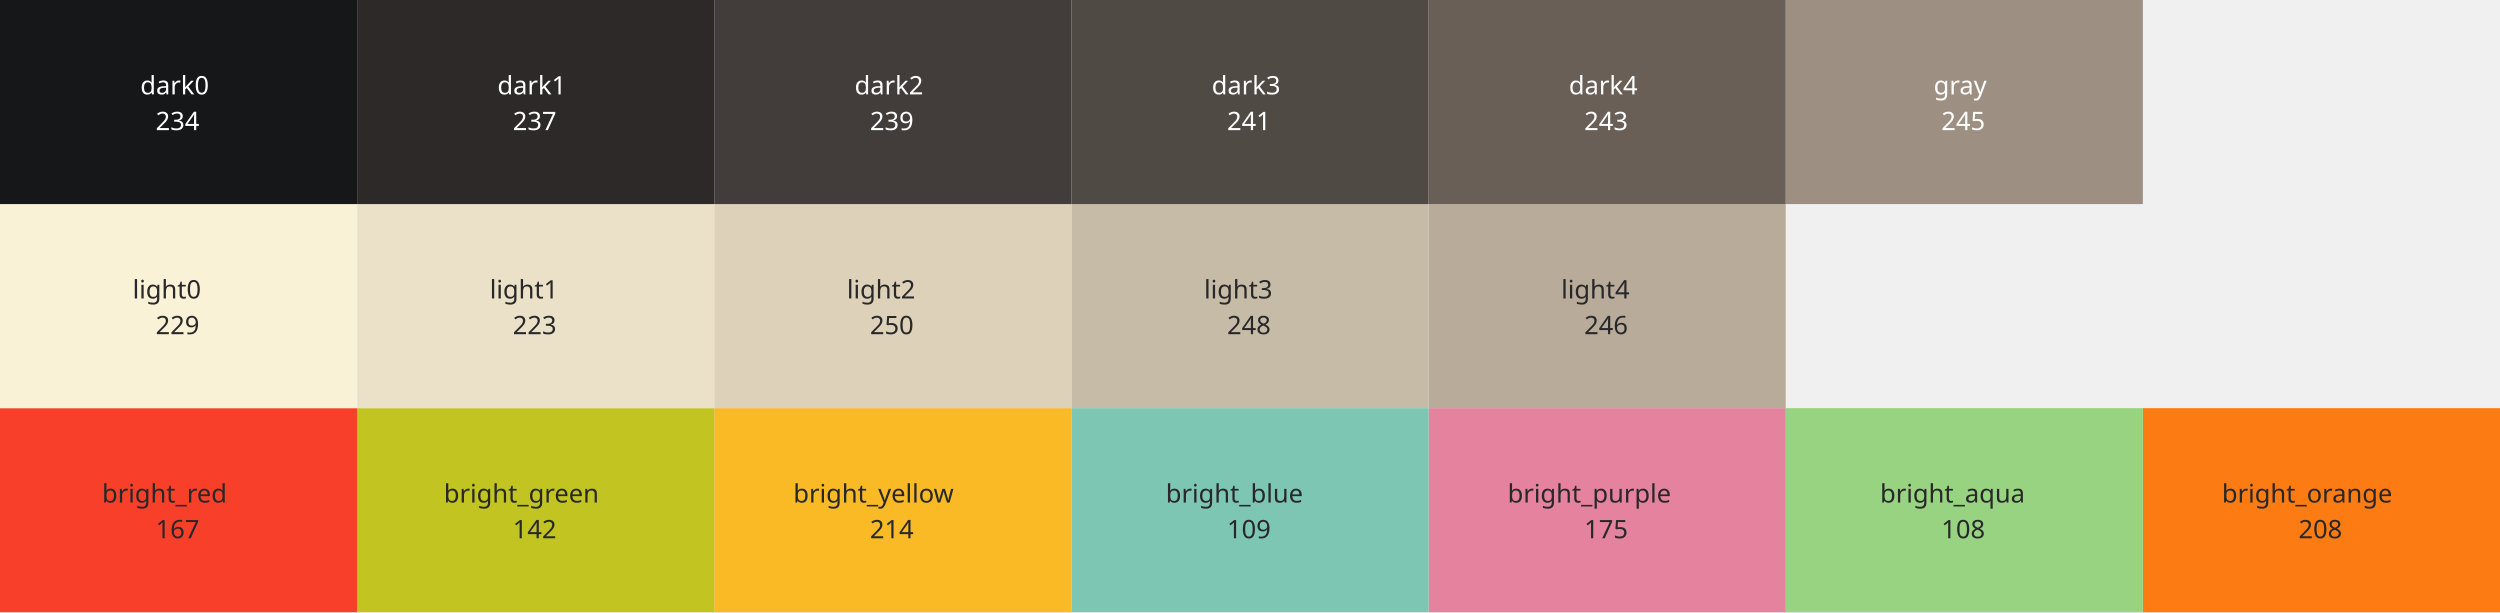
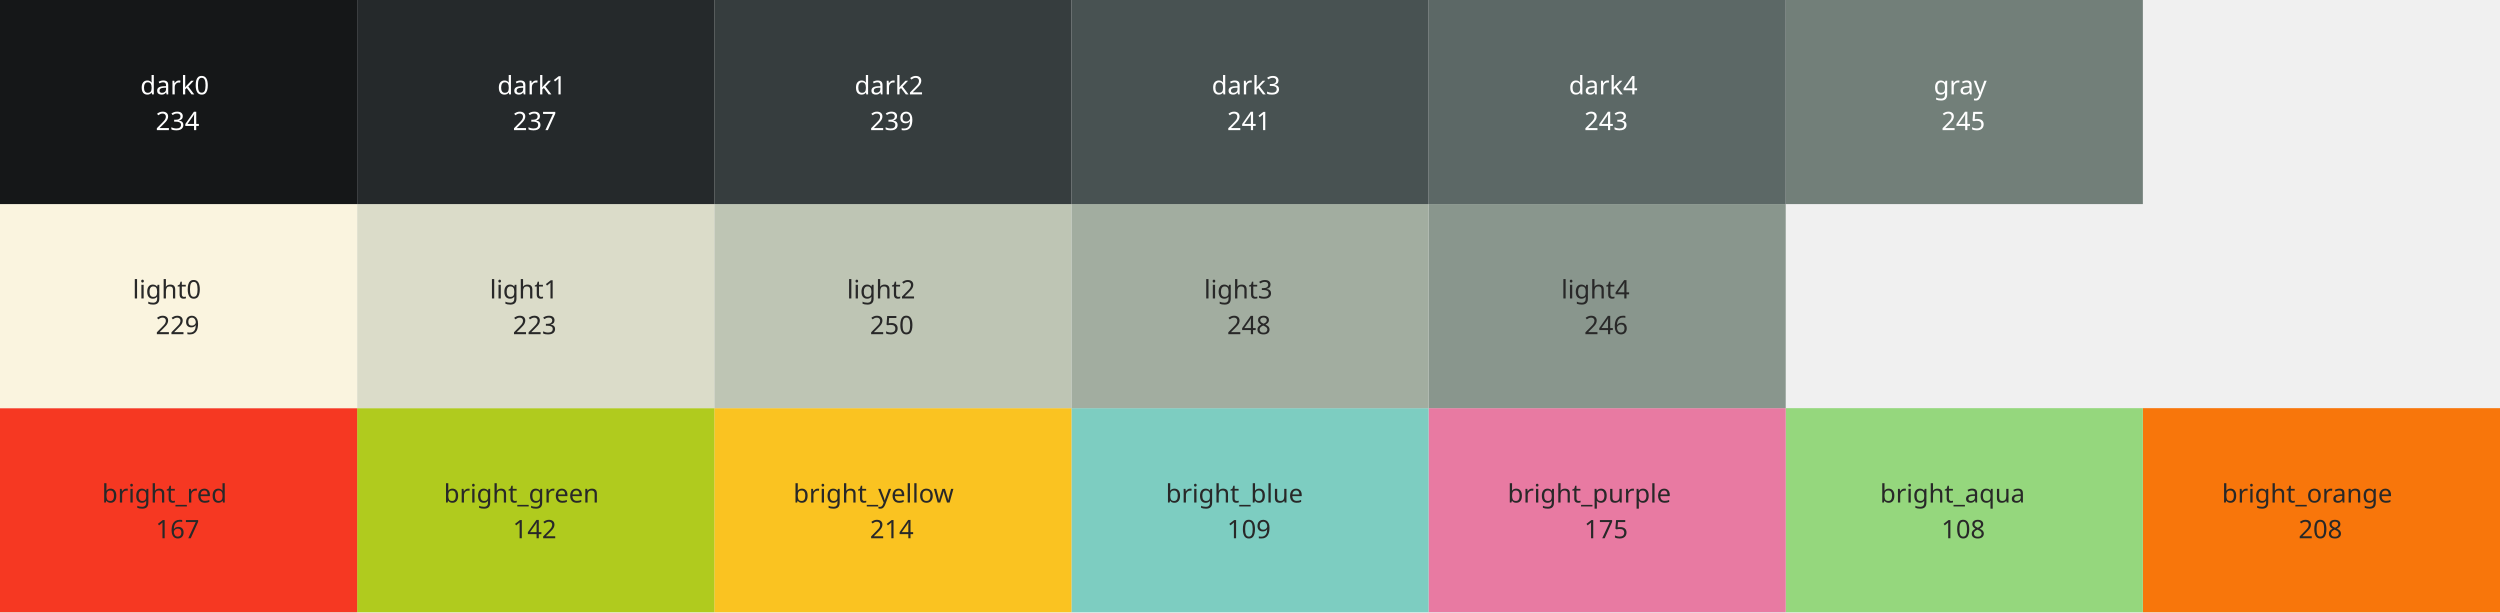
<svg xmlns="http://www.w3.org/2000/svg" width="980px" height="240px" viewBox="0 0 980 240" version="1.1">
  <g id="neonsmog" stroke="none" stroke-width="1" fill="none" fill-rule="evenodd">
    <g id="bright_orange" transform="translate(840, 160)">
-       <rect id="bright_orange_hex" fill="#FC7B12" fill-rule="nonzero" x="0" y="0" width="140" height="80" />
+       <rect id="bright_orange_hex" fill="#F8760B" fill-rule="nonzero" x="0" y="0" width="140" height="80" />
      <text font-family="DroidSansMonoSlashed, Droid Sans Mono Slashed" font-size="10" font-weight="normal" fill="#282828">
        <tspan x="30.994" y="37">bright_orange</tspan>
      </text>
      <text id="bright_orange_i" font-family="DroidSansMonoSlashed, Droid Sans Mono Slashed" font-size="10" font-weight="normal" fill="#282828">
        <tspan x="60.999" y="51">208</tspan>
      </text>
    </g>
    <g id="bright_aqua" transform="translate(700, 160)">
-       <rect id="bright_aqua_hex" fill="#97D381" fill-rule="nonzero" x="0" y="0" width="140" height="80" />
+       <rect id="bright_aqua_hex" fill="#95D77D" fill-rule="nonzero" x="0" y="0" width="140" height="80" />
      <text font-family="DroidSansMonoSlashed, Droid Sans Mono Slashed" font-size="10" font-weight="normal" fill="#282828">
        <tspan x="36.995" y="37">bright_aqua</tspan>
      </text>
      <text id="bright_aqua_i" font-family="DroidSansMonoSlashed, Droid Sans Mono Slashed" font-size="10" font-weight="normal" fill="#282828">
        <tspan x="60.999" y="51">108</tspan>
      </text>
    </g>
    <g id="bright_purple" transform="translate(560, 160)">
-       <rect id="bright_purple_hex" fill="#E5829D" fill-rule="nonzero" x="0" y="0" width="140" height="80" />
+       <rect id="bright_purple_hex" fill="#E87AA2" fill-rule="nonzero" x="0" y="0" width="140" height="80" />
      <text font-family="DroidSansMonoSlashed, Droid Sans Mono Slashed" font-size="10" font-weight="normal" fill="#282828">
        <tspan x="30.994" y="37">bright_purple</tspan>
      </text>
      <text id="bright_purple_i" font-family="DroidSansMonoSlashed, Droid Sans Mono Slashed" font-size="10" font-weight="normal" fill="#282828">
        <tspan x="60.999" y="51">175</tspan>
      </text>
    </g>
    <g id="bright_blue" transform="translate(420, 160)">
-       <rect id="bright_blue_hex" fill="#7DC6B3" fill-rule="nonzero" x="0" y="0" width="140" height="80" />
+       <rect id="bright_blue_hex" fill="#7DCDC1" fill-rule="nonzero" x="0" y="0" width="140" height="80" />
      <text font-family="DroidSansMonoSlashed, Droid Sans Mono Slashed" font-size="10" font-weight="normal" fill="#282828">
        <tspan x="36.995" y="37">bright_blue</tspan>
      </text>
      <text id="bright_blue_i" font-family="DroidSansMonoSlashed, Droid Sans Mono Slashed" font-size="10" font-weight="normal" fill="#282828">
        <tspan x="60.999" y="51">109</tspan>
      </text>
    </g>
    <g id="bright_yellow" transform="translate(280, 160)">
-       <rect id="bright_yellow_hex" fill="#F9BA26" fill-rule="nonzero" x="0" y="0" width="140" height="80" />
+       <rect id="bright_yellow_hex" fill="#FAC321" fill-rule="nonzero" x="0" y="0" width="140" height="80" />
      <text font-family="DroidSansMonoSlashed, Droid Sans Mono Slashed" font-size="10" font-weight="normal" fill="#282828">
        <tspan x="30.994" y="37">bright_yellow</tspan>
      </text>
      <text id="bright_yellow_i" font-family="DroidSansMonoSlashed, Droid Sans Mono Slashed" font-size="10" font-weight="normal" fill="#282828">
        <tspan x="60.999" y="51">214</tspan>
      </text>
    </g>
    <g id="bright_green" transform="translate(140, 160)">
-       <rect id="bright_green_hex" fill="#C2C521" fill-rule="nonzero" x="0" y="0" width="140" height="80" />
+       <rect id="bright_green_hex" fill="#B0CB1E" fill-rule="nonzero" x="0" y="0" width="140" height="80" />
      <text font-family="DroidSansMonoSlashed, Droid Sans Mono Slashed" font-size="10" font-weight="normal" fill="#282828">
        <tspan x="33.994" y="37">bright_green</tspan>
      </text>
      <text id="bright_green_i" font-family="DroidSansMonoSlashed, Droid Sans Mono Slashed" font-size="10" font-weight="normal" fill="#282828">
        <tspan x="60.999" y="51">142</tspan>
      </text>
    </g>
    <g id="bright_red" transform="translate(0, 160)">
-       <rect id="bright_red_hex" fill="#F73F29" fill-rule="nonzero" x="0" y="0" width="140" height="80" />
+       <rect id="bright_red_hex" fill="#F63822" fill-rule="nonzero" x="0" y="0" width="140" height="80" />
      <text font-family="DroidSansMonoSlashed, Droid Sans Mono Slashed" font-size="10" font-weight="normal" fill="#282828">
        <tspan x="39.995" y="37">bright_red</tspan>
      </text>
      <text id="bright_red_i" font-family="DroidSansMonoSlashed, Droid Sans Mono Slashed" font-size="10" font-weight="normal" fill="#282828">
        <tspan x="60.999" y="51">167</tspan>
      </text>
    </g>
    <g id="light4" transform="translate(560, 80)">
-       <rect id="light4_hex" fill="#B8AB9A" fill-rule="nonzero" x="0" y="0" width="140" height="80" />
+       <rect id="light4_hex" fill="#89968D" fill-rule="nonzero" x="0" y="0" width="140" height="80" />
      <text font-family="DroidSansMonoSlashed, Droid Sans Mono Slashed" font-size="10" font-weight="normal" fill="#282828">
        <tspan x="51.997" y="37">light4</tspan>
      </text>
      <text id="light4_i" font-family="DroidSansMonoSlashed, Droid Sans Mono Slashed" font-size="10" font-weight="normal" fill="#282828">
        <tspan x="60.999" y="51">246</tspan>
      </text>
    </g>
    <g id="light3" transform="translate(420, 80)">
-       <rect id="light3_hex" fill="#C6BBA6" fill-rule="nonzero" x="0" y="0" width="140" height="80" />
+       <rect id="light3_hex" fill="#A2ADA0" fill-rule="nonzero" x="0" y="0" width="140" height="80" />
      <text font-family="DroidSansMonoSlashed, Droid Sans Mono Slashed" font-size="10" font-weight="normal" fill="#282828">
        <tspan x="51.997" y="37">light3</tspan>
      </text>
      <text id="light3_i" font-family="DroidSansMonoSlashed, Droid Sans Mono Slashed" font-size="10" font-weight="normal" fill="#282828">
        <tspan x="60.999" y="51">248</tspan>
      </text>
    </g>
    <g id="light2" transform="translate(280, 80)">
-       <rect id="light2_hex" fill="#DDD1B9" fill-rule="nonzero" x="0" y="0" width="140" height="80" />
+       <rect id="light2_hex" fill="#BEC5B4" fill-rule="nonzero" x="0" y="0" width="140" height="80" />
      <text font-family="DroidSansMonoSlashed, Droid Sans Mono Slashed" font-size="10" font-weight="normal" fill="#282828">
        <tspan x="51.997" y="37">light2</tspan>
      </text>
      <text id="light2_i" font-family="DroidSansMonoSlashed, Droid Sans Mono Slashed" font-size="10" font-weight="normal" fill="#282828">
        <tspan x="60.999" y="51">250</tspan>
      </text>
    </g>
    <g id="light1" transform="translate(140, 80)">
-       <rect id="light1_hex" fill="#EAE1C8" fill-rule="nonzero" x="0" y="0" width="140" height="80" />
+       <rect id="light1_hex" fill="#DBDCC9" fill-rule="nonzero" x="0" y="0" width="140" height="80" />
      <text font-family="DroidSansMonoSlashed, Droid Sans Mono Slashed" font-size="10" font-weight="normal" fill="#282828">
        <tspan x="51.997" y="37">light1</tspan>
      </text>
      <text id="light1_i" font-family="DroidSansMonoSlashed, Droid Sans Mono Slashed" font-size="10" font-weight="normal" fill="#282828">
        <tspan x="60.999" y="51">223</tspan>
      </text>
    </g>
    <g id="light0" transform="translate(0, 80)">
-       <rect id="light0_hex" fill="#F9F2D6" fill-rule="nonzero" x="0" y="0" width="140" height="80" />
+       <rect id="light0_hex" fill="#FAF4DF" fill-rule="nonzero" x="0" y="0" width="140" height="80" />
      <text font-family="DroidSansMonoSlashed, Droid Sans Mono Slashed" font-size="10" font-weight="normal" fill="#282828">
        <tspan x="51.997" y="37">light0</tspan>
      </text>
      <text id="light0_i" font-family="DroidSansMonoSlashed, Droid Sans Mono Slashed" font-size="10" font-weight="normal" fill="#282828">
        <tspan x="60.999" y="51">229</tspan>
      </text>
    </g>
    <g id="gray" transform="translate(700, 0)">
-       <rect id="gray_hex" fill="#9D8F82" fill-rule="nonzero" x="0" y="0" width="140" height="80" />
+       <rect id="gray_hex" fill="#727F79" fill-rule="nonzero" x="0" y="0" width="140" height="80" />
      <text font-family="DroidSansMonoSlashed, Droid Sans Mono Slashed" font-size="10" font-weight="normal" fill="#FFFFFF">
        <tspan x="57.998" y="37">gray</tspan>
      </text>
      <text id="gray_i" font-family="DroidSansMonoSlashed, Droid Sans Mono Slashed" font-size="10" font-weight="normal" fill="#FFFFFF">
        <tspan x="60.999" y="51">245</tspan>
      </text>
    </g>
    <g id="dark4" transform="translate(560, 0)">
-       <rect id="dark4_hex" fill="#695F57" fill-rule="nonzero" x="0" y="0" width="140" height="80" />
+       <rect id="dark4_hex" fill="#5C6866" fill-rule="nonzero" x="0" y="0" width="140" height="80" />
      <text font-family="DroidSansMonoSlashed, Droid Sans Mono Slashed" font-size="10" font-weight="normal" fill="#FFFFFF">
        <tspan x="54.998" y="37">dark4</tspan>
      </text>
      <text id="dark4_i" font-family="DroidSansMonoSlashed, Droid Sans Mono Slashed" font-size="10" font-weight="normal" fill="#FFFFFF">
        <tspan x="60.999" y="51">243</tspan>
      </text>
    </g>
    <g id="dark3" transform="translate(420, 0)">
-       <rect id="dark3_hex" fill="#504A45" fill-rule="nonzero" x="0" y="0" width="140" height="80" />
+       <rect id="dark3_hex" fill="#485252" fill-rule="nonzero" x="0" y="0" width="140" height="80" />
      <text font-family="DroidSansMonoSlashed, Droid Sans Mono Slashed" font-size="10" font-weight="normal" fill="#FFFFFF">
        <tspan x="54.998" y="37">dark3</tspan>
      </text>
      <text id="dark3_i" font-family="DroidSansMonoSlashed, Droid Sans Mono Slashed" font-size="10" font-weight="normal" fill="#FFFFFF">
        <tspan x="60.999" y="51">241</tspan>
      </text>
    </g>
    <g id="dark2" transform="translate(280, 0)">
-       <rect id="dark2_hex" fill="#423D3B" fill-rule="nonzero" x="0" y="0" width="140" height="80" />
+       <rect id="dark2_hex" fill="#363D3E" fill-rule="nonzero" x="0" y="0" width="140" height="80" />
      <text font-family="DroidSansMonoSlashed, Droid Sans Mono Slashed" font-size="10" font-weight="normal" fill="#FFFFFF">
        <tspan x="54.998" y="37">dark2</tspan>
      </text>
      <text id="dark2_i" font-family="DroidSansMonoSlashed, Droid Sans Mono Slashed" font-size="10" font-weight="normal" fill="#FFFFFF">
        <tspan x="60.999" y="51">239</tspan>
      </text>
    </g>
    <g id="dark1" transform="translate(140, 0)">
-       <rect id="dark1_hex" fill="#2C2928" fill-rule="nonzero" x="0" y="0" width="140" height="80" />
+       <rect id="dark1_hex" fill="#25292B" fill-rule="nonzero" x="0" y="0" width="140" height="80" />
      <text font-family="DroidSansMonoSlashed, Droid Sans Mono Slashed" font-size="10" font-weight="normal" fill="#FFFFFF">
        <tspan x="54.998" y="37">dark1</tspan>
      </text>
      <text id="dark1_i" font-family="DroidSansMonoSlashed, Droid Sans Mono Slashed" font-size="10" font-weight="normal" fill="#FFFFFF">
        <tspan x="60.999" y="51">237</tspan>
      </text>
    </g>
    <g id="dark0">
      <rect id="dark0_hex" fill="#151718" fill-rule="nonzero" x="0" y="0" width="140" height="80" />
      <text font-family="DroidSansMonoSlashed, Droid Sans Mono Slashed" font-size="10" font-weight="normal" fill="#FFFFFF">
        <tspan x="54.998" y="37">dark0</tspan>
      </text>
      <text id="dark0_i" font-family="DroidSansMonoSlashed, Droid Sans Mono Slashed" font-size="10" font-weight="normal" fill="#FFFFFF">
        <tspan x="60.999" y="51">234</tspan>
      </text>
    </g>
  </g>
</svg>
